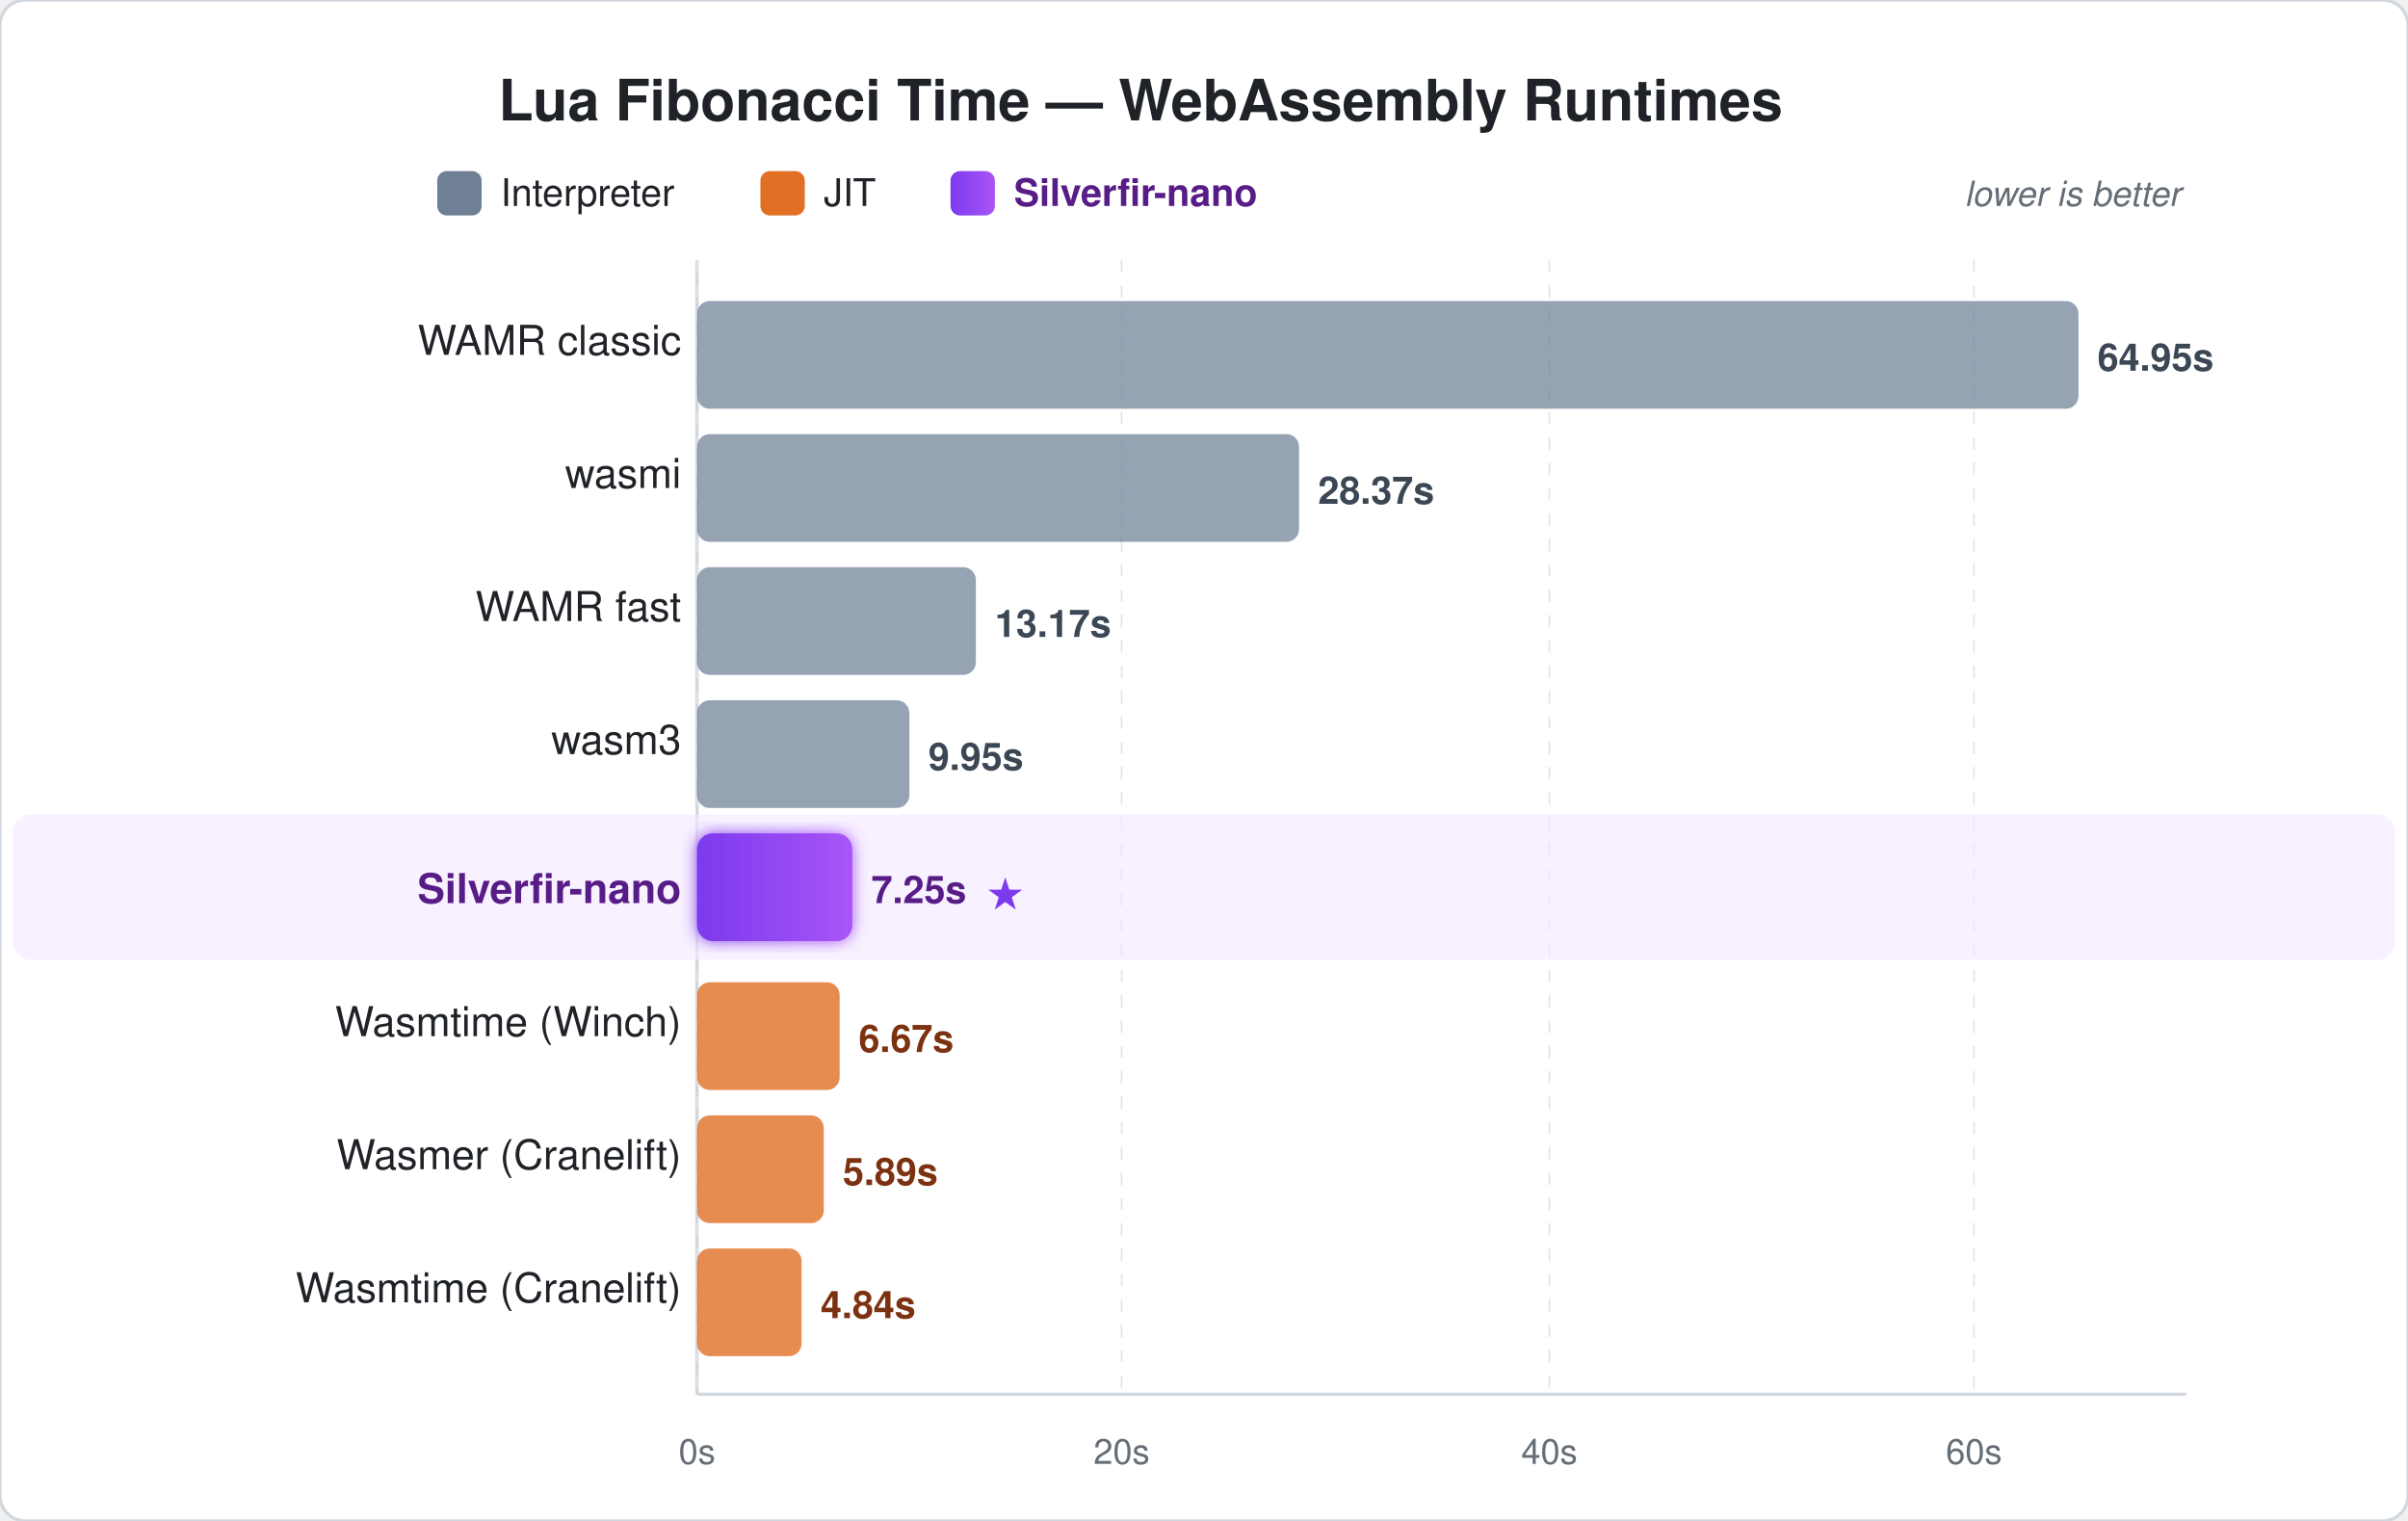
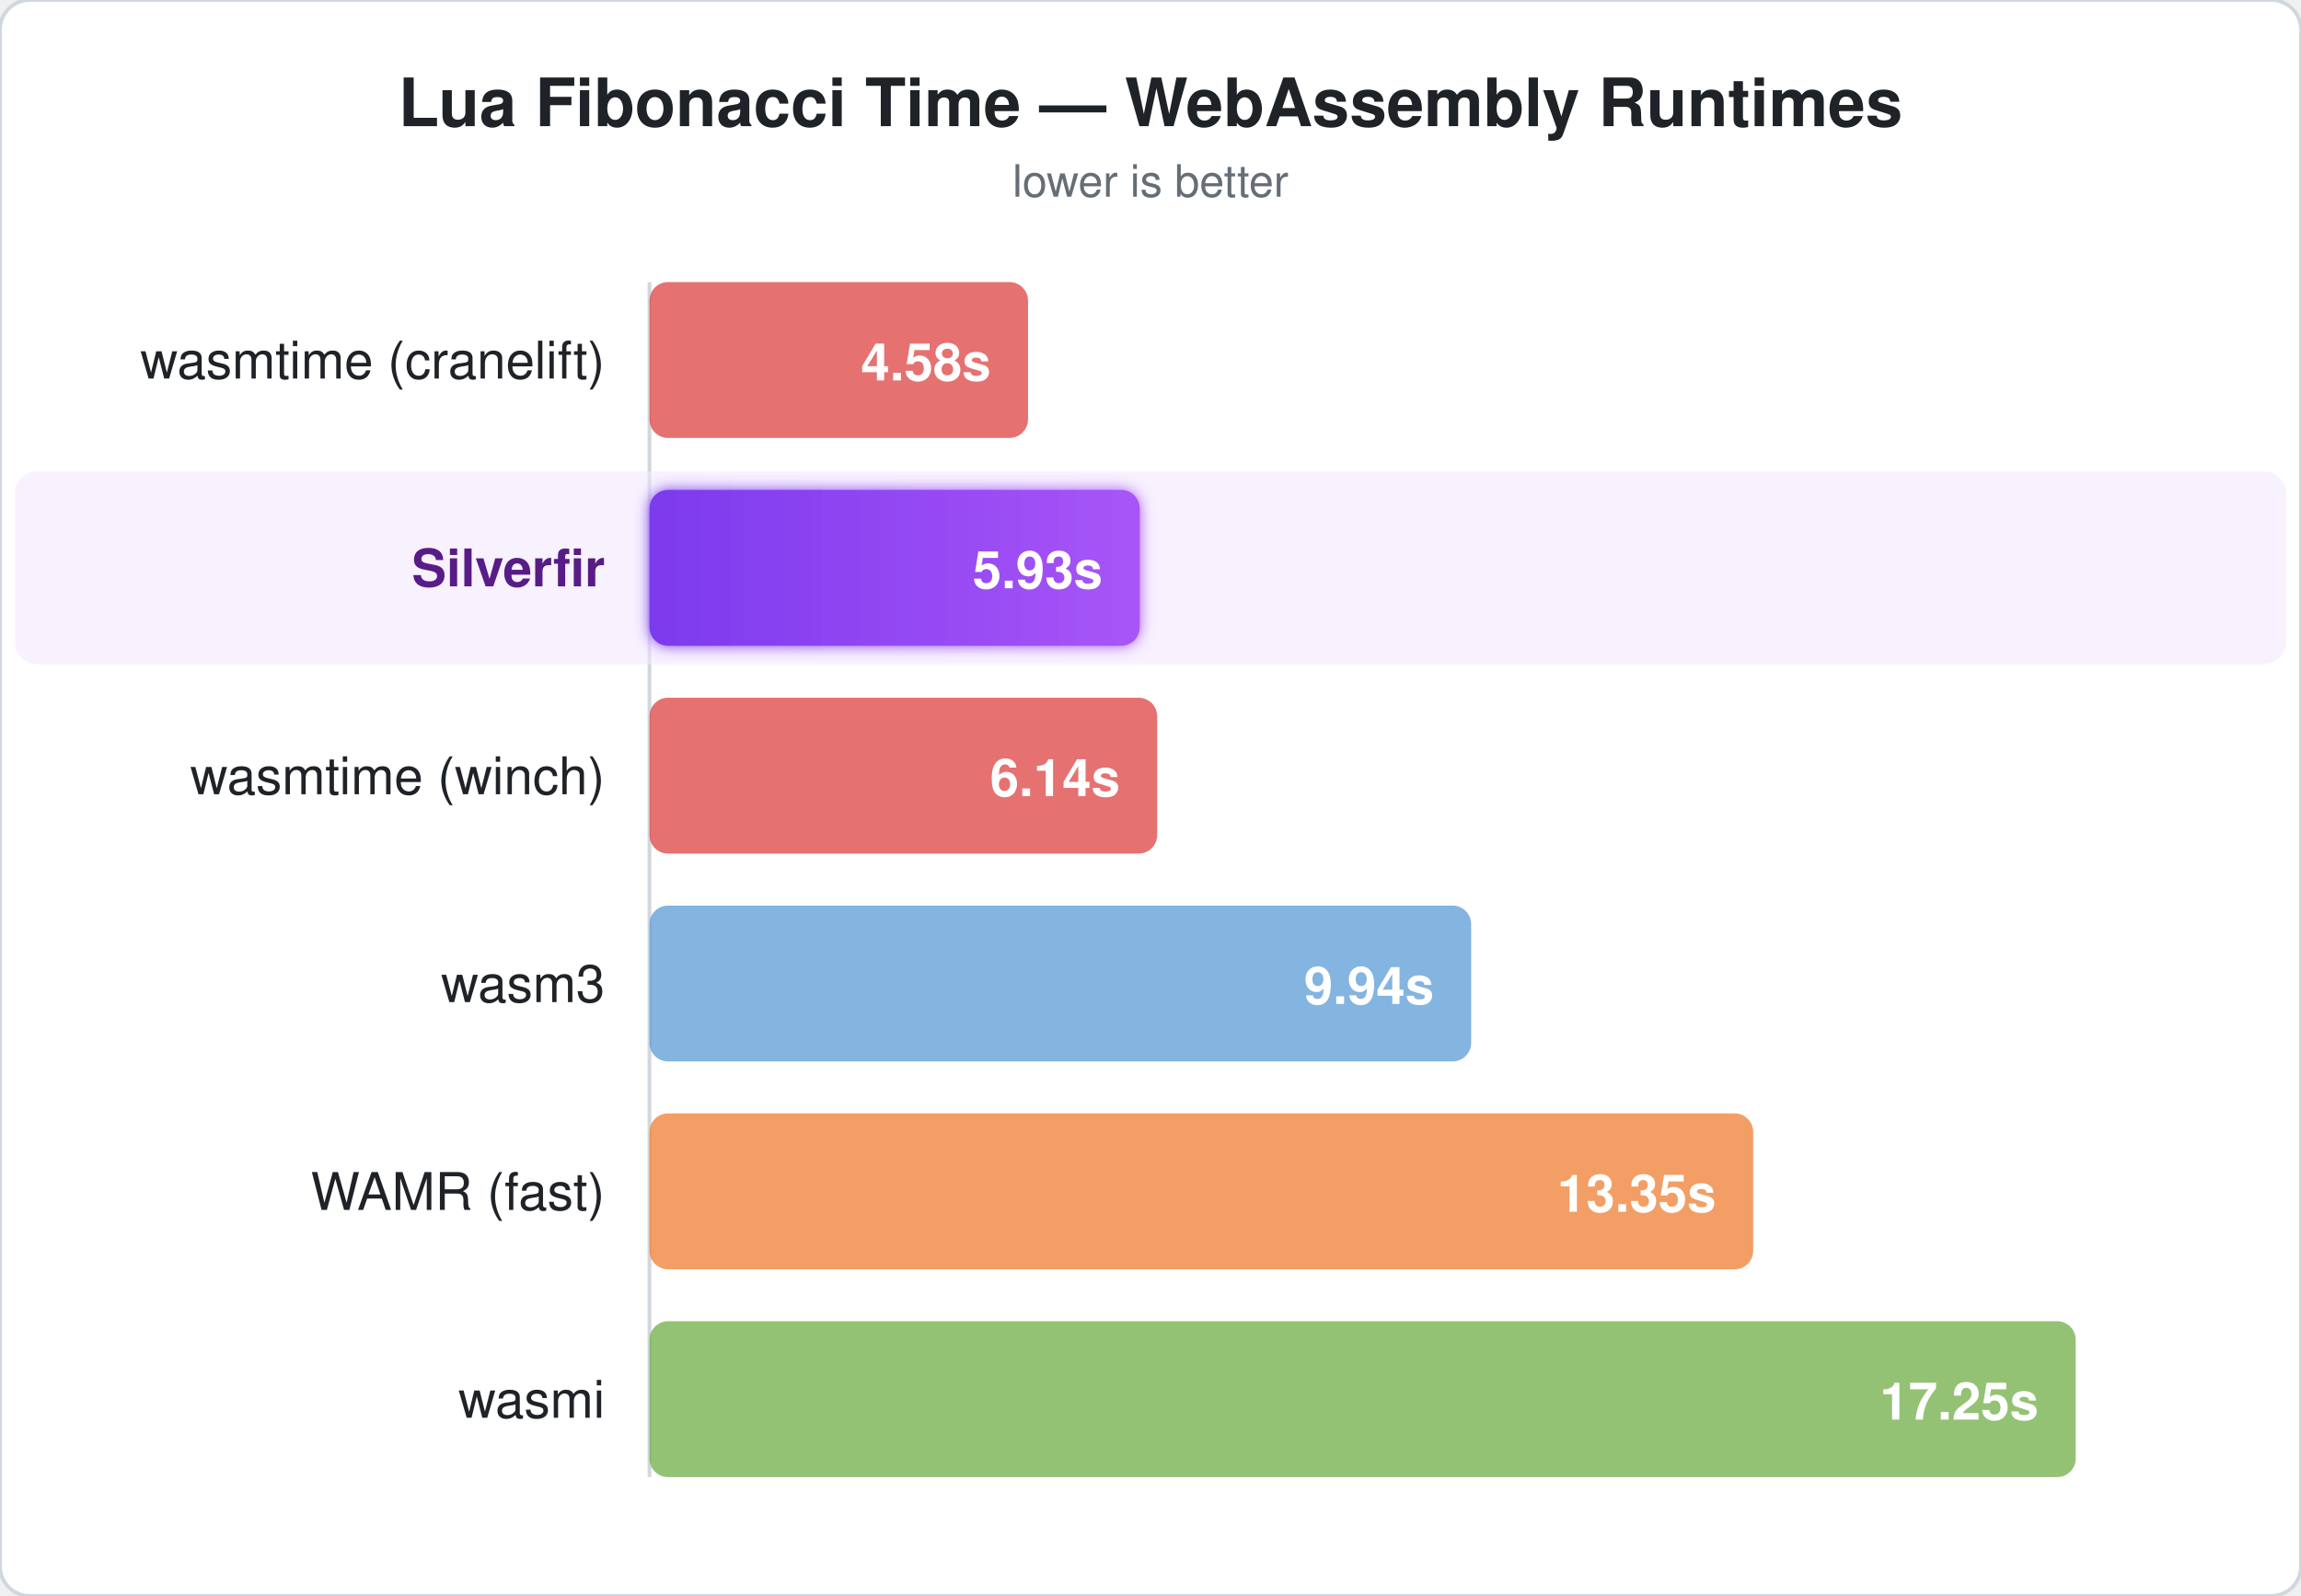
- <svg xmlns="http://www.w3.org/2000/svg" role="img" viewBox="0 0 760 480" width="760" height="480">
+ <svg xmlns="http://www.w3.org/2000/svg" role="img" viewBox="0 0 620 430" width="620" height="430">
  <defs>
    <linearGradient id="hlGrad" x1="0" y1="0" x2="1" y2="0">
      <stop offset="0%" stop-color="#7c3aed" />
      <stop offset="100%" stop-color="#a855f7" />
    </linearGradient>
    <filter id="glow">
-       <feGaussianBlur stdDeviation="2.5" result="blur" />
+       <feGaussianBlur stdDeviation="2" result="blur" />
      <feMerge>
        <feMergeNode in="blur" />
        <feMergeNode in="SourceGraphic" />
      </feMerge>
    </filter>
  </defs>
-   <rect width="760" height="480" rx="8" ry="8" fill="#ffffff" stroke="#d0d7de" stroke-width="1" />
-   <text x="360" y="38" text-anchor="middle" fill="#1f2328" font-family="Segoe UI,Helvetica,Arial,sans-serif" font-size="18" font-weight="600">Lua Fibonacci Time — WebAssembly Runtimes</text>
-   <rect x="138" y="54" width="14" height="14" rx="3" fill="#6e7f96" />
-   <text x="158" y="65" fill="#1f2328" font-family="Segoe UI,Helvetica,Arial,sans-serif" font-size="12">Interpreter</text>
-   <rect x="240" y="54" width="14" height="14" rx="3" fill="#e16f24" />
-   <text x="260" y="65" fill="#1f2328" font-family="Segoe UI,Helvetica,Arial,sans-serif" font-size="12">JIT</text>
-   <rect x="300" y="54" width="14" height="14" rx="3" fill="url(#hlGrad)" />
-   <text x="320" y="65" fill="#581c87" font-family="Segoe UI,Helvetica,Arial,sans-serif" font-size="12" font-weight="700">Silverfir-nano</text>
-   <text x="620" y="65" fill="#656d76" font-family="Segoe UI,Helvetica,Arial,sans-serif" font-size="11" font-style="italic">lower is better</text>
-   <line x1="220" y1="82" x2="220" y2="440" stroke="#d0d7de" stroke-width="1" />
-   <line x1="220" y1="440" x2="690" y2="440" stroke="#d0d7de" stroke-width="1" />
-   <line x1="220" y1="82" x2="220" y2="440" stroke="#e1e4e8" stroke-width="0.5" stroke-dasharray="4,4" />
-   <text x="220" y="462" text-anchor="middle" fill="#656d76" font-family="Segoe UI,Helvetica,Arial,sans-serif" font-size="11">0s</text>
-   <line x1="354" y1="82" x2="354" y2="440" stroke="#e1e4e8" stroke-width="0.5" stroke-dasharray="4,4" />
-   <text x="354" y="462" text-anchor="middle" fill="#656d76" font-family="Segoe UI,Helvetica,Arial,sans-serif" font-size="11">20s</text>
-   <line x1="489" y1="82" x2="489" y2="440" stroke="#e1e4e8" stroke-width="0.5" stroke-dasharray="4,4" />
-   <text x="489" y="462" text-anchor="middle" fill="#656d76" font-family="Segoe UI,Helvetica,Arial,sans-serif" font-size="11">40s</text>
-   <line x1="623" y1="82" x2="623" y2="440" stroke="#e1e4e8" stroke-width="0.5" stroke-dasharray="4,4" />
-   <text x="623" y="462" text-anchor="middle" fill="#656d76" font-family="Segoe UI,Helvetica,Arial,sans-serif" font-size="11">60s</text>
-   <text x="215" y="112" text-anchor="end" fill="#1f2328" font-family="Segoe UI,Helvetica,Arial,sans-serif" font-size="13">WAMR classic</text>
-   <rect x="220" y="95" width="436" height="34" rx="4" fill="#6e7f96" opacity="0.72">
-     <animate attributeName="width" from="0" to="436" dur="0.6s" fill="freeze" />
+   <rect width="620" height="430" rx="8" ry="8" fill="#ffffff" stroke="#d0d7de" stroke-width="1" />
+   <text x="310" y="34" text-anchor="middle" fill="#1f2328" font-family="Segoe UI,Helvetica,Arial,sans-serif" font-size="18" font-weight="600">Lua Fibonacci Time — WebAssembly Runtimes</text>
+   <text x="310" y="53" text-anchor="middle" fill="#656d76" font-family="Segoe UI,Helvetica,Arial,sans-serif" font-size="12">lower is better</text>
+   <line x1="175" y1="76" x2="175" y2="398" stroke="#d0d7de" stroke-width="1" />
+   <text x="163" y="102" text-anchor="end" fill="#1f2328" font-family="Segoe UI,Helvetica,Arial,sans-serif" font-size="14" font-weight="400">wasmtime (cranelift)</text>
+   <rect x="175" y="76" width="102.0" height="42" rx="5" fill="#e05252" opacity="0.82">
+     <animate attributeName="width" from="0" to="102.0" dur="0.40s" fill="freeze" />
  </rect>
-   <text x="662" y="117" fill="#3b4754" font-family="Segoe UI,Helvetica,Arial,sans-serif" font-size="12" font-weight="600">64.95s</text>
-   <text x="215" y="154" text-anchor="end" fill="#1f2328" font-family="Segoe UI,Helvetica,Arial,sans-serif" font-size="13">wasmi</text>
-   <rect x="220" y="137" width="190" height="34" rx="4" fill="#6e7f96" opacity="0.72">
-     <animate attributeName="width" from="0" to="190" dur="0.65s" fill="freeze" />
+   <text x="267.0" y="102.5" text-anchor="end" fill="#ffffff" font-family="Segoe UI,Helvetica,Arial,sans-serif" font-size="14" font-weight="700">4.58s</text>
+   <rect x="4" y="127" width="612" height="52" rx="6" fill="#f3e8ff" opacity="0.55" />
+   <text x="163" y="158" text-anchor="end" fill="#581c87" font-family="Segoe UI,Helvetica,Arial,sans-serif" font-size="14" font-weight="700">Silverfir</text>
+   <rect x="175" y="132" width="132.1" height="42" rx="5" fill="url(#hlGrad)" filter="url(#glow)">
+     <animate attributeName="width" from="0" to="132.1" dur="0.48s" fill="freeze" />
  </rect>
-   <text x="416" y="159" fill="#3b4754" font-family="Segoe UI,Helvetica,Arial,sans-serif" font-size="12" font-weight="600">28.37s</text>
-   <text x="215" y="196" text-anchor="end" fill="#1f2328" font-family="Segoe UI,Helvetica,Arial,sans-serif" font-size="13">WAMR fast</text>
-   <rect x="220" y="179" width="88" height="34" rx="4" fill="#6e7f96" opacity="0.72">
-     <animate attributeName="width" from="0" to="88" dur="0.7s" fill="freeze" />
+   <text x="297.1" y="158.5" text-anchor="end" fill="#ffffff" font-family="Segoe UI,Helvetica,Arial,sans-serif" font-size="14" font-weight="700">5.93s</text>
+   <text x="163" y="214" text-anchor="end" fill="#1f2328" font-family="Segoe UI,Helvetica,Arial,sans-serif" font-size="14" font-weight="400">wasmtime (winch)</text>
+   <rect x="175" y="188" width="136.8" height="42" rx="5" fill="#e05252" opacity="0.82">
+     <animate attributeName="width" from="0" to="136.8" dur="0.56s" fill="freeze" />
  </rect>
-   <text x="314" y="201" fill="#3b4754" font-family="Segoe UI,Helvetica,Arial,sans-serif" font-size="12" font-weight="600">13.17s</text>
-   <text x="215" y="238" text-anchor="end" fill="#1f2328" font-family="Segoe UI,Helvetica,Arial,sans-serif" font-size="13">wasm3</text>
-   <rect x="220" y="221" width="67" height="34" rx="4" fill="#6e7f96" opacity="0.72">
-     <animate attributeName="width" from="0" to="67" dur="0.75s" fill="freeze" />
+   <text x="301.8" y="214.5" text-anchor="end" fill="#ffffff" font-family="Segoe UI,Helvetica,Arial,sans-serif" font-size="14" font-weight="700">6.14s</text>
+   <text x="163" y="270" text-anchor="end" fill="#1f2328" font-family="Segoe UI,Helvetica,Arial,sans-serif" font-size="14" font-weight="400">wasm3</text>
+   <rect x="175" y="244" width="221.4" height="42" rx="5" fill="#5b9bd5" opacity="0.75">
+     <animate attributeName="width" from="0" to="221.4" dur="0.64s" fill="freeze" />
  </rect>
-   <text x="293" y="243" fill="#3b4754" font-family="Segoe UI,Helvetica,Arial,sans-serif" font-size="12" font-weight="600">9.95s</text>
-   <rect x="4" y="257" width="752" height="46" rx="6" fill="#f3e8ff" opacity="0.6" />
-   <text x="215" y="285" text-anchor="end" fill="#581c87" font-family="Segoe UI,Helvetica,Arial,sans-serif" font-size="13" font-weight="700">Silverfir-nano</text>
-   <rect x="220" y="263" width="49" height="34" rx="5" fill="url(#hlGrad)" filter="url(#glow)">
-     <animate attributeName="width" from="0" to="49" dur="0.8s" fill="freeze" />
+   <text x="386.4" y="270.5" text-anchor="end" fill="#ffffff" font-family="Segoe UI,Helvetica,Arial,sans-serif" font-size="14" font-weight="700">9.94s</text>
+   <text x="163" y="326" text-anchor="end" fill="#1f2328" font-family="Segoe UI,Helvetica,Arial,sans-serif" font-size="14" font-weight="400">WAMR (fast)</text>
+   <rect x="175" y="300" width="297.4" height="42" rx="5" fill="#ed7d31" opacity="0.75">
+     <animate attributeName="width" from="0" to="297.4" dur="0.72s" fill="freeze" />
  </rect>
-   <text x="275" y="285" fill="#581c87" font-family="Segoe UI,Helvetica,Arial,sans-serif" font-size="12" font-weight="700">7.25s</text>
-   <text x="311" y="287" fill="#7c3aed" font-family="Segoe UI,Helvetica,Arial,sans-serif" font-size="14">★</text>
-   <text x="215" y="327" text-anchor="end" fill="#1f2328" font-family="Segoe UI,Helvetica,Arial,sans-serif" font-size="13">Wasmtime (Winch)</text>
-   <rect x="220" y="310" width="45" height="34" rx="4" fill="#e16f24" opacity="0.8">
-     <animate attributeName="width" from="0" to="45" dur="0.85s" fill="freeze" />
+   <text x="462.4" y="326.5" text-anchor="end" fill="#ffffff" font-family="Segoe UI,Helvetica,Arial,sans-serif" font-size="14" font-weight="700">13.35s</text>
+   <text x="163" y="382" text-anchor="end" fill="#1f2328" font-family="Segoe UI,Helvetica,Arial,sans-serif" font-size="14" font-weight="400">wasmi</text>
+   <rect x="175" y="356" width="384.3" height="42" rx="5" fill="#70ad47" opacity="0.75">
+     <animate attributeName="width" from="0" to="384.3" dur="0.80s" fill="freeze" />
  </rect>
-   <text x="271" y="332" fill="#7c3210" font-family="Segoe UI,Helvetica,Arial,sans-serif" font-size="12" font-weight="600">6.67s</text>
-   <text x="215" y="369" text-anchor="end" fill="#1f2328" font-family="Segoe UI,Helvetica,Arial,sans-serif" font-size="13">Wasmer (Cranelift)</text>
-   <rect x="220" y="352" width="40" height="34" rx="4" fill="#e16f24" opacity="0.8">
-     <animate attributeName="width" from="0" to="40" dur="0.9s" fill="freeze" />
-   </rect>
-   <text x="266" y="374" fill="#7c3210" font-family="Segoe UI,Helvetica,Arial,sans-serif" font-size="12" font-weight="600">5.89s</text>
-   <text x="215" y="411" text-anchor="end" fill="#1f2328" font-family="Segoe UI,Helvetica,Arial,sans-serif" font-size="13">Wasmtime (Cranelift)</text>
-   <rect x="220" y="394" width="33" height="34" rx="4" fill="#e16f24" opacity="0.8">
-     <animate attributeName="width" from="0" to="33" dur="0.95s" fill="freeze" />
-   </rect>
-   <text x="259" y="416" fill="#7c3210" font-family="Segoe UI,Helvetica,Arial,sans-serif" font-size="12" font-weight="600">4.84s</text>
+   <text x="549.3" y="382.5" text-anchor="end" fill="#ffffff" font-family="Segoe UI,Helvetica,Arial,sans-serif" font-size="14" font-weight="700">17.25s</text>
</svg>
